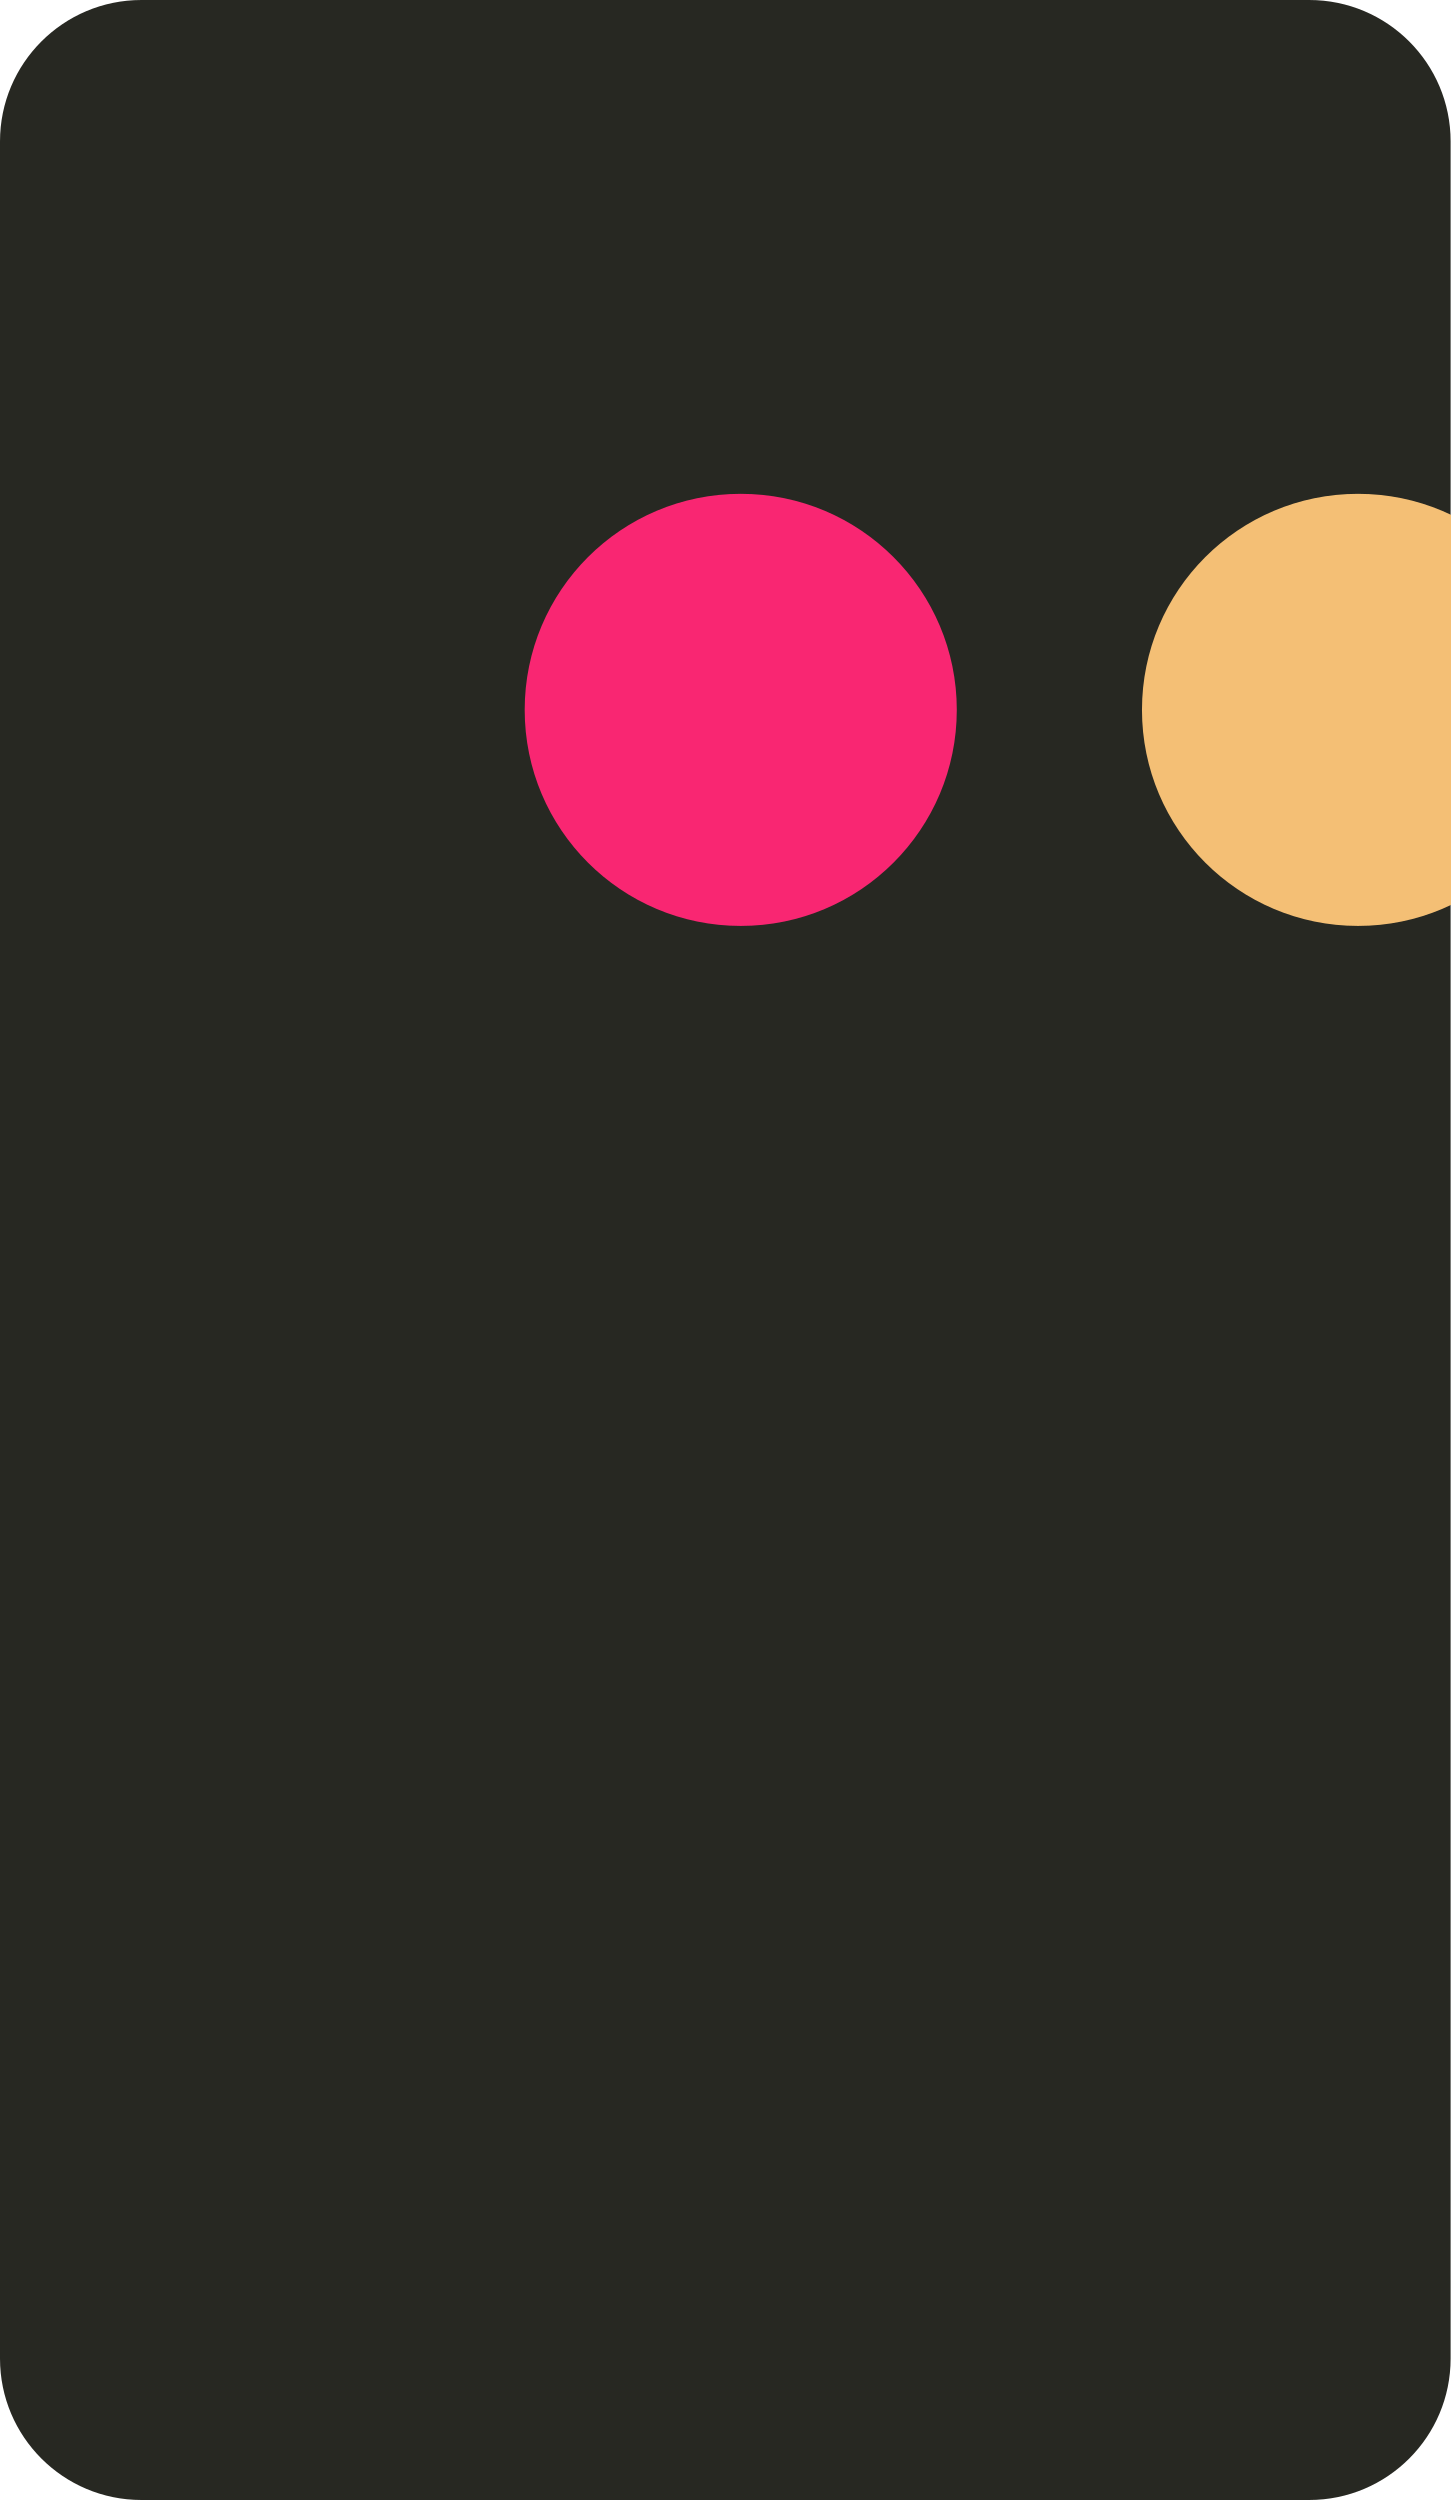
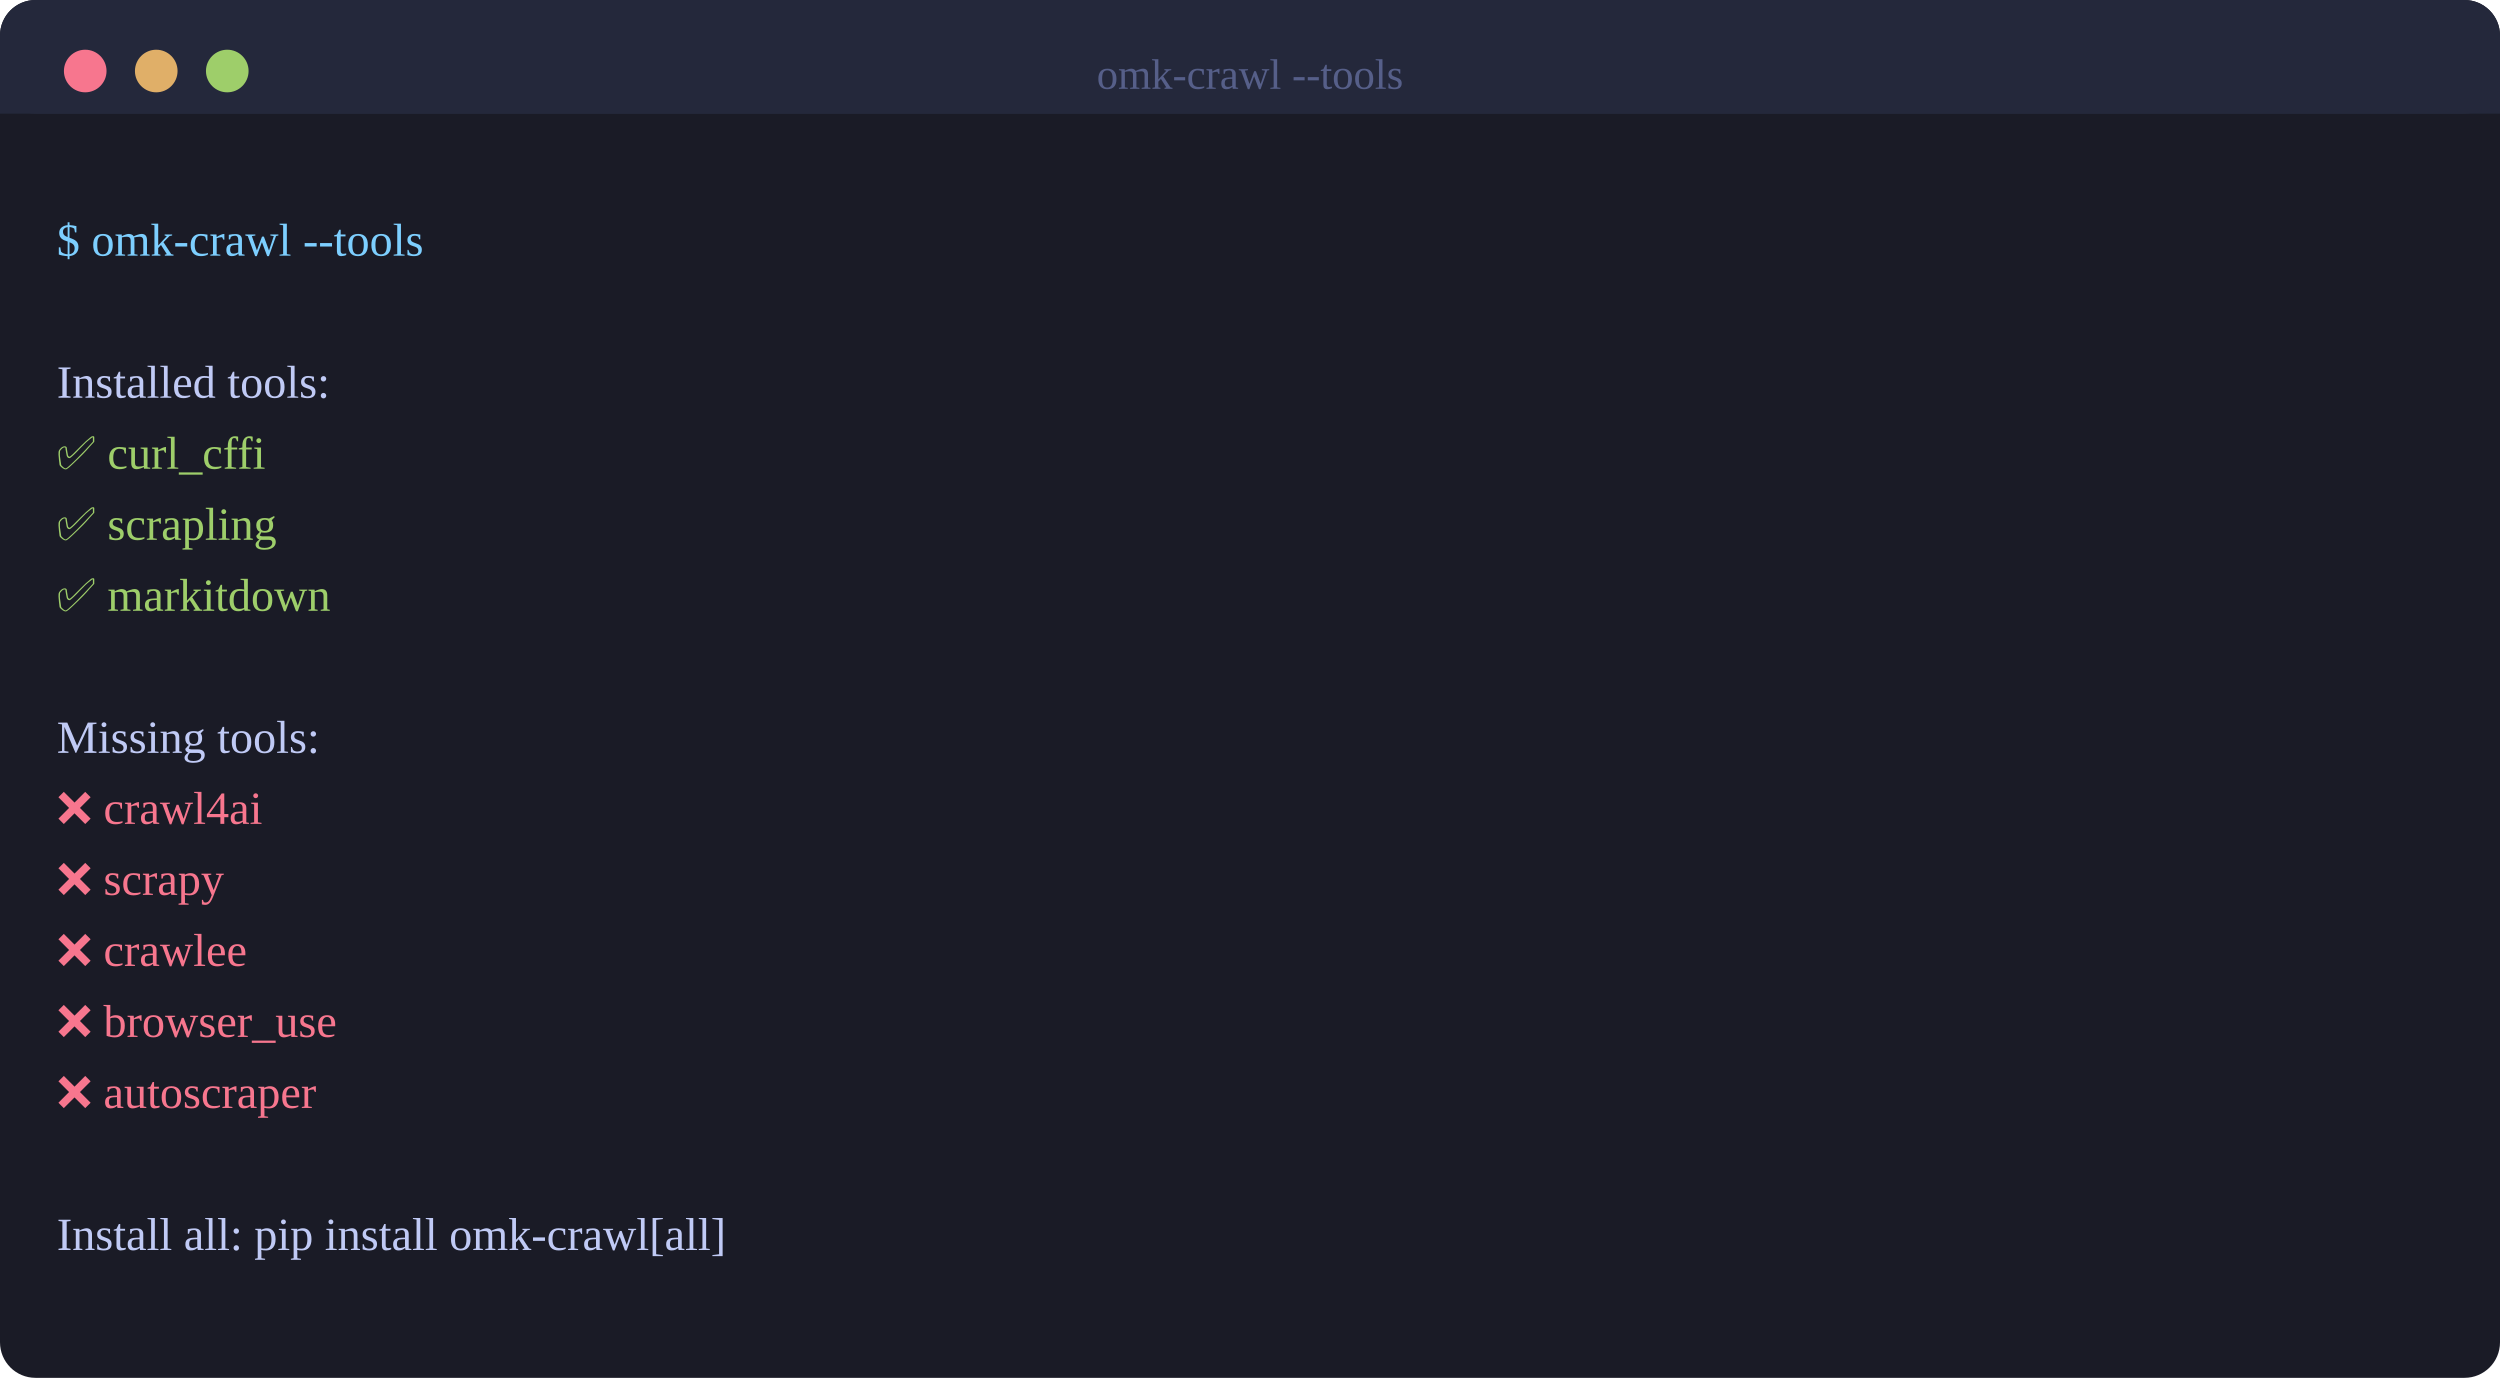
- <svg xmlns="http://www.w3.org/2000/svg" xmlns:ns1="https://github.com/nbedos/termtosvg" xmlns:xlink="http://www.w3.org/1999/xlink" id="terminal" baseProfile="full" viewBox="0 0 47 81" width="47" version="1.1">
-   <defs>
-     <ns1:template_settings>
-       <ns1:screen_geometry columns="0" rows="0" />
-       <ns1:animation type="css" />
-     </ns1:template_settings>
-     <style type="text/css" id="generated-style">#screen {
-                 font-family: 'DejaVu Sans Mono', monospace;
-                 font-style: normal;
-                 font-size: 14px;
-             }
- 
-         text {
-             dominant-baseline: text-before-edge;
-             white-space: pre;
-         }
-     
-             :root {
-                 --animation-duration: 1000ms;
-             }
- 
-             @keyframes roll {
-                 0.000%{transform:translateY(0px)}
- 100.000%{transform:translateY(0px)}
-             }
- 
-             #screen_view {
-                 animation-duration: 1000ms;
-                 animation-iteration-count:infinite;
-                 animation-name:roll;
-                 animation-timing-function: steps(1,end);
-                 animation-fill-mode: forwards;
-             }
-         </style>
-     <style type="text/css" id="user-style">
-             /* The colors defined below are the default 16 colors used for rendering text of the terminal. Adjust
-                them as needed.
-                gjm8 color theme (source: https://terminal.sexy/) */
-             .foreground {fill: #f8f8f2}
-             .background {fill: #272822}
-             .color0 {fill: #272822}
-             .color1 {fill: #f92672}
-             .color2 {fill: #a6e22e}
-             .color3 {fill: #f4bf75}
-             .color4 {fill: #66d9ef}
-             .color5 {fill: #ae81ff}
-             .color6 {fill: #a1efe4}
-             .color7 {fill: #f8f8f2}
-             .color8 {fill: #75715e}
-             .color9 {fill: #fd971f}
-             .color10 {fill: #383830}
-             .color11 {fill: #49483e}
-             .color12 {fill: #a59f85}
-             .color13 {fill: #f5f4f1}
-             .color14 {fill: #cc6633}
-             .color15 {fill: #f9f8f5}
-         </style>
-   </defs>
-   <rect id="terminalui" class="background" width="100%" height="100%" ry="4.583" />
-   <circle cx="24" cy="23" r="7" class="color1" />
-   <circle cx="44" cy="23" r="7" class="color3" />
-   <circle cx="64" cy="23" r="7" class="color2" />
-   <svg id="screen" width="0" height="0" x="23" y="50" viewBox="0 0 0 0" preserveAspectRatio="xMidYMin slice">
-     <rect class="background" height="100%" width="100%" x="0" y="0" />
-     <defs>
-       <g id="g1">
-         <text x="0" textLength="8" class="background"> </text>
-       </g>
-     </defs>
-     <g id="screen_view">
-       <g>
-         <rect x="0" y="-17" width="8" height="17" class="foreground" />
-         <use xlink:href="#g1" y="-17" />
-       </g>
-     </g>
-   </svg>
+ <svg xmlns="http://www.w3.org/2000/svg" viewBox="0 0 704 388" width="704">
+   <rect width="100%" height="100%" rx="10" fill="#1a1b26" />
+   <rect width="100%" height="32" rx="10" fill="#24283b" />
+   <rect y="22" width="100%" height="10" fill="#24283b" />
+   <circle cx="24" cy="20" r="6" fill="#f7768e" />
+   <circle cx="44" cy="20" r="6" fill="#e0af68" />
+   <circle cx="64" cy="20" r="6" fill="#9ece6a" />
+   <text x="352.0" y="25" text-anchor="middle" fill="#565f89" font-size="12" font-family="14px 'JetBrains Mono', 'Fira Code', 'Cascadia Code', monospace">omk-crawl --tools</text>
+   <text x="16" y="72" font-size="13" font-family="14px 'JetBrains Mono', 'Fira Code', 'Cascadia Code', monospace">
+     <tspan fill="#7dcfff">$ omk-crawl --tools</tspan>
+   </text>
+   <text x="16" y="92" font-size="13" font-family="14px 'JetBrains Mono', 'Fira Code', 'Cascadia Code', monospace">
+     <tspan fill="#c0caf5" />
+   </text>
+   <text x="16" y="112" font-size="13" font-family="14px 'JetBrains Mono', 'Fira Code', 'Cascadia Code', monospace">
+     <tspan fill="#c0caf5">Installed tools:</tspan>
+   </text>
+   <text x="16" y="132" font-size="13" font-family="14px 'JetBrains Mono', 'Fira Code', 'Cascadia Code', monospace">
+     <tspan fill="#9ece6a">  ✅ curl_cffi</tspan>
+   </text>
+   <text x="16" y="152" font-size="13" font-family="14px 'JetBrains Mono', 'Fira Code', 'Cascadia Code', monospace">
+     <tspan fill="#9ece6a">  ✅ scrapling</tspan>
+   </text>
+   <text x="16" y="172" font-size="13" font-family="14px 'JetBrains Mono', 'Fira Code', 'Cascadia Code', monospace">
+     <tspan fill="#9ece6a">  ✅ markitdown</tspan>
+   </text>
+   <text x="16" y="192" font-size="13" font-family="14px 'JetBrains Mono', 'Fira Code', 'Cascadia Code', monospace">
+     <tspan fill="#c0caf5" />
+   </text>
+   <text x="16" y="212" font-size="13" font-family="14px 'JetBrains Mono', 'Fira Code', 'Cascadia Code', monospace">
+     <tspan fill="#c0caf5">Missing tools:</tspan>
+   </text>
+   <text x="16" y="232" font-size="13" font-family="14px 'JetBrains Mono', 'Fira Code', 'Cascadia Code', monospace">
+     <tspan fill="#f7768e">  ❌ crawl4ai</tspan>
+   </text>
+   <text x="16" y="252" font-size="13" font-family="14px 'JetBrains Mono', 'Fira Code', 'Cascadia Code', monospace">
+     <tspan fill="#f7768e">  ❌ scrapy</tspan>
+   </text>
+   <text x="16" y="272" font-size="13" font-family="14px 'JetBrains Mono', 'Fira Code', 'Cascadia Code', monospace">
+     <tspan fill="#f7768e">  ❌ crawlee</tspan>
+   </text>
+   <text x="16" y="292" font-size="13" font-family="14px 'JetBrains Mono', 'Fira Code', 'Cascadia Code', monospace">
+     <tspan fill="#f7768e">  ❌ browser_use</tspan>
+   </text>
+   <text x="16" y="312" font-size="13" font-family="14px 'JetBrains Mono', 'Fira Code', 'Cascadia Code', monospace">
+     <tspan fill="#f7768e">  ❌ autoscraper</tspan>
+   </text>
+   <text x="16" y="332" font-size="13" font-family="14px 'JetBrains Mono', 'Fira Code', 'Cascadia Code', monospace">
+     <tspan fill="#c0caf5" />
+   </text>
+   <text x="16" y="352" font-size="13" font-family="14px 'JetBrains Mono', 'Fira Code', 'Cascadia Code', monospace">
+     <tspan fill="#c0caf5">Install all: pip install omk-crawl[all]</tspan>
+   </text>
</svg>
